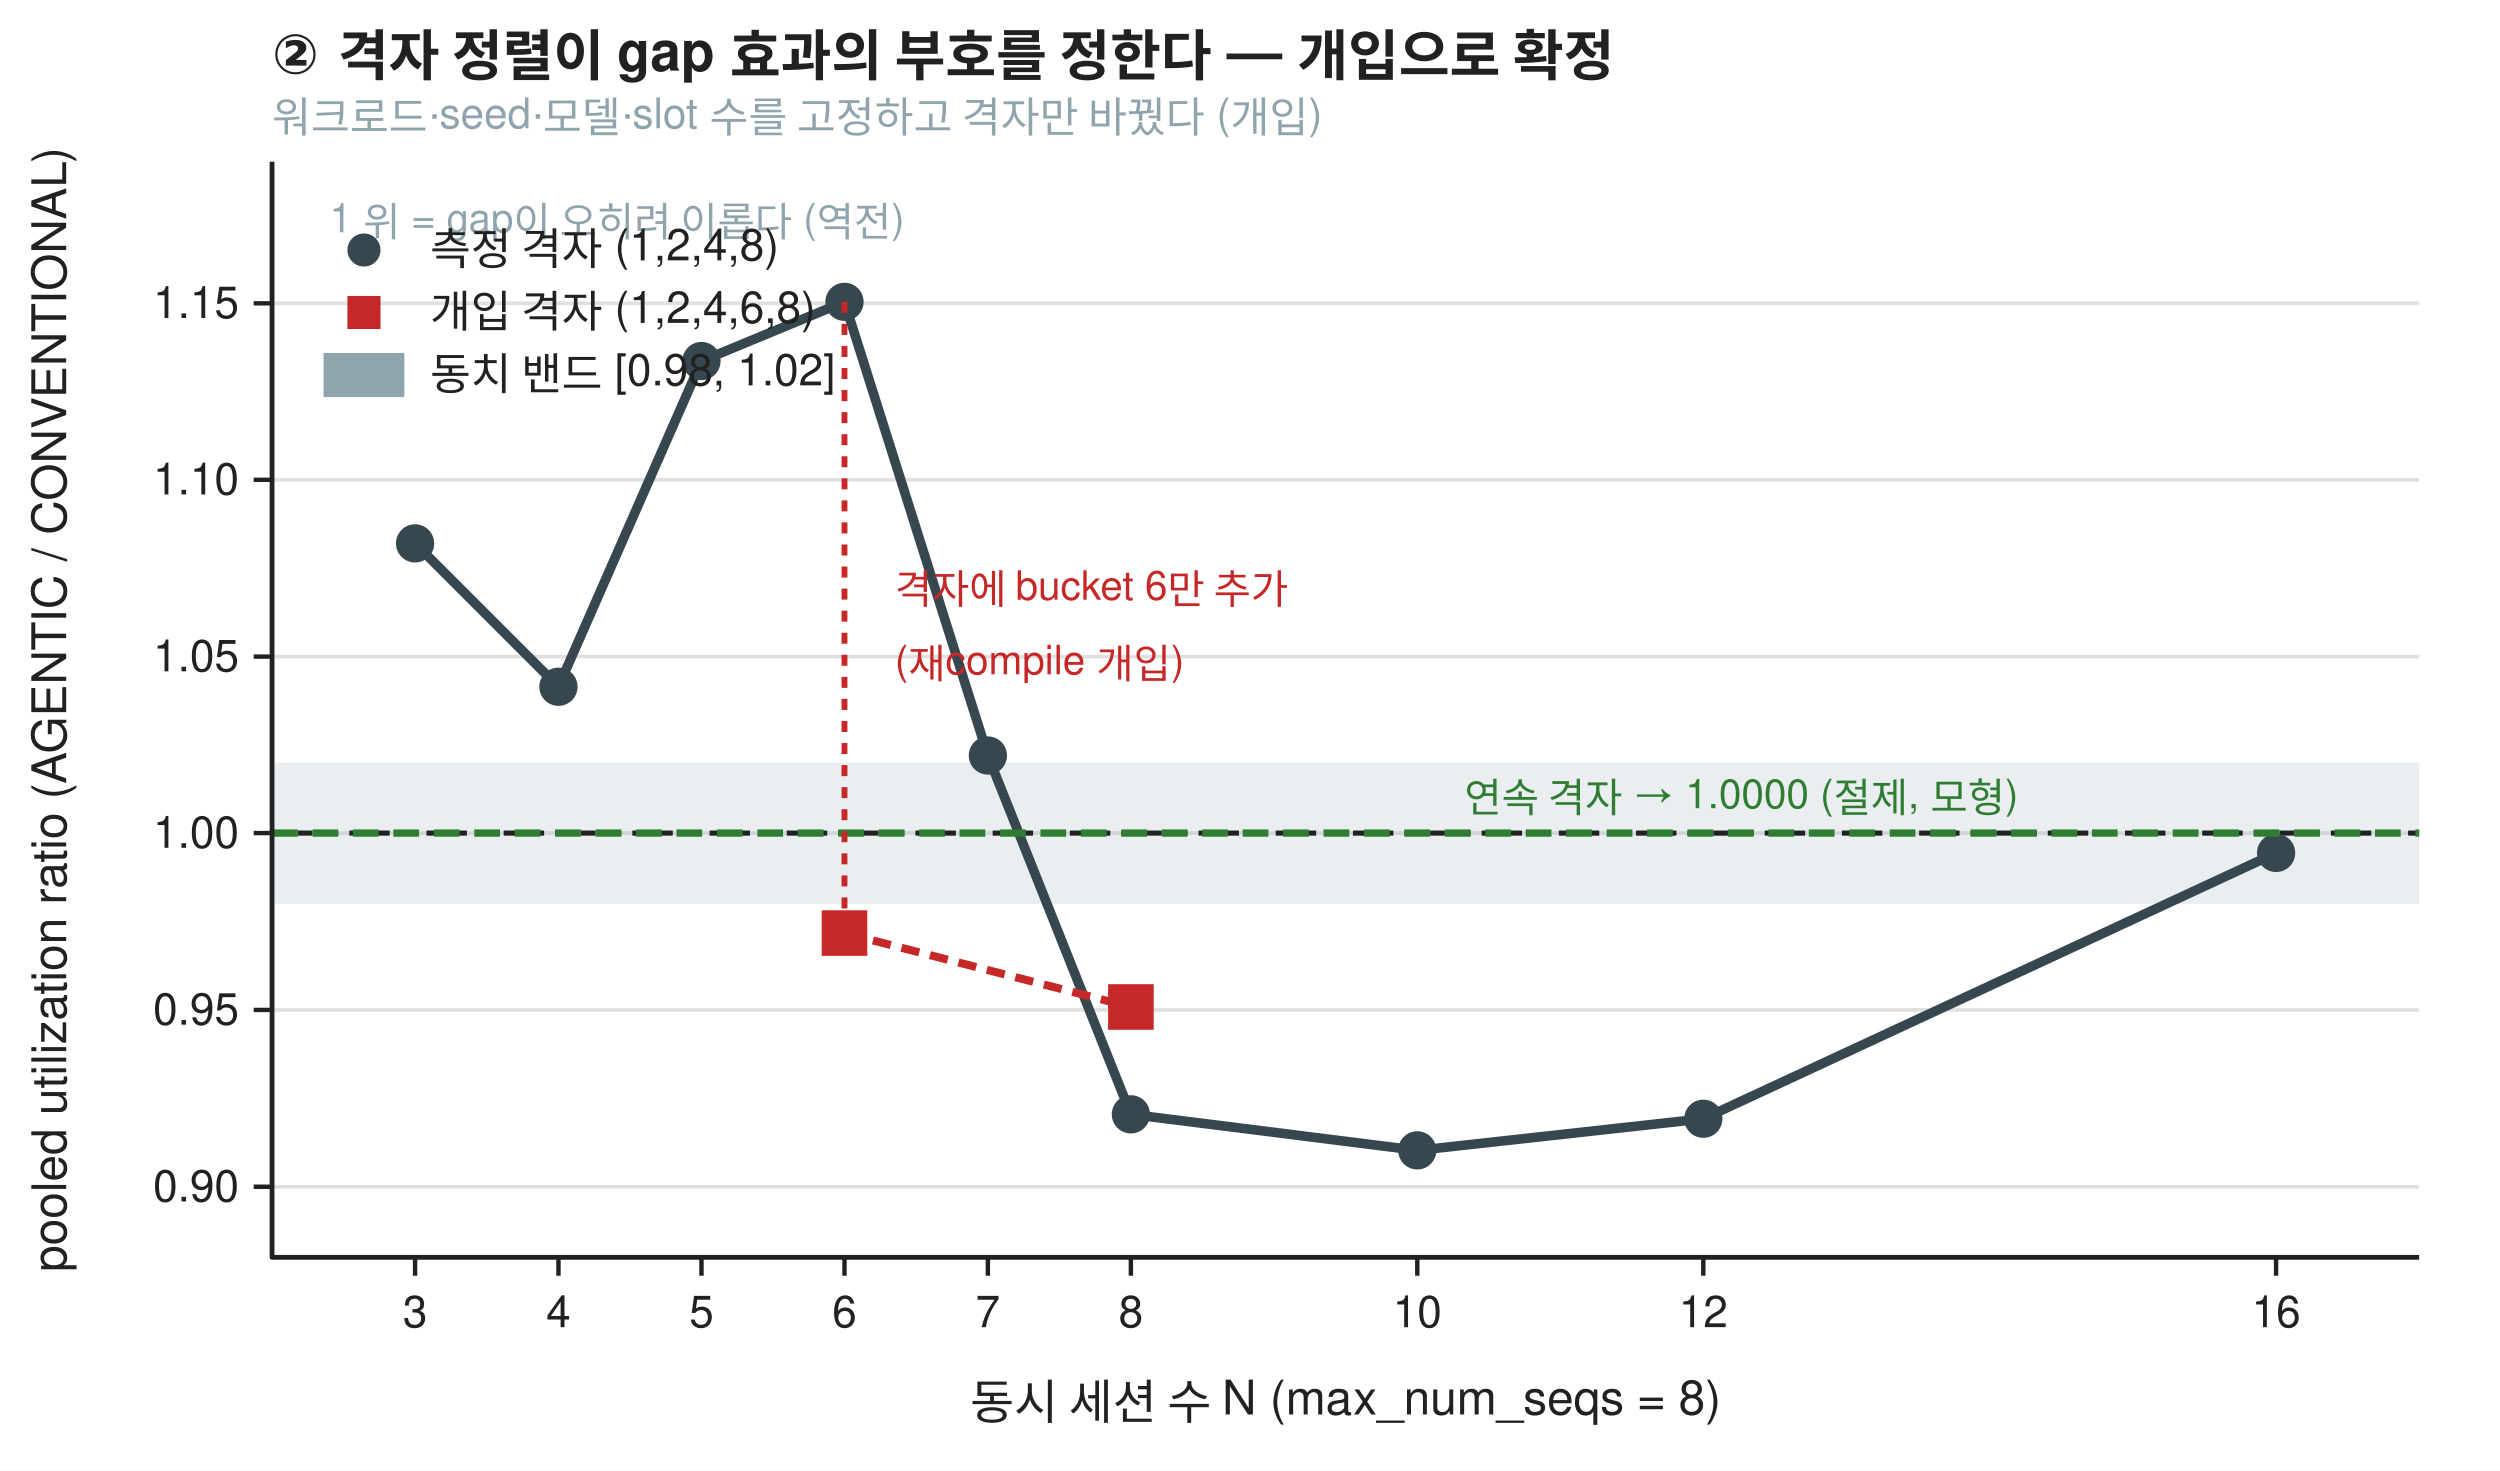
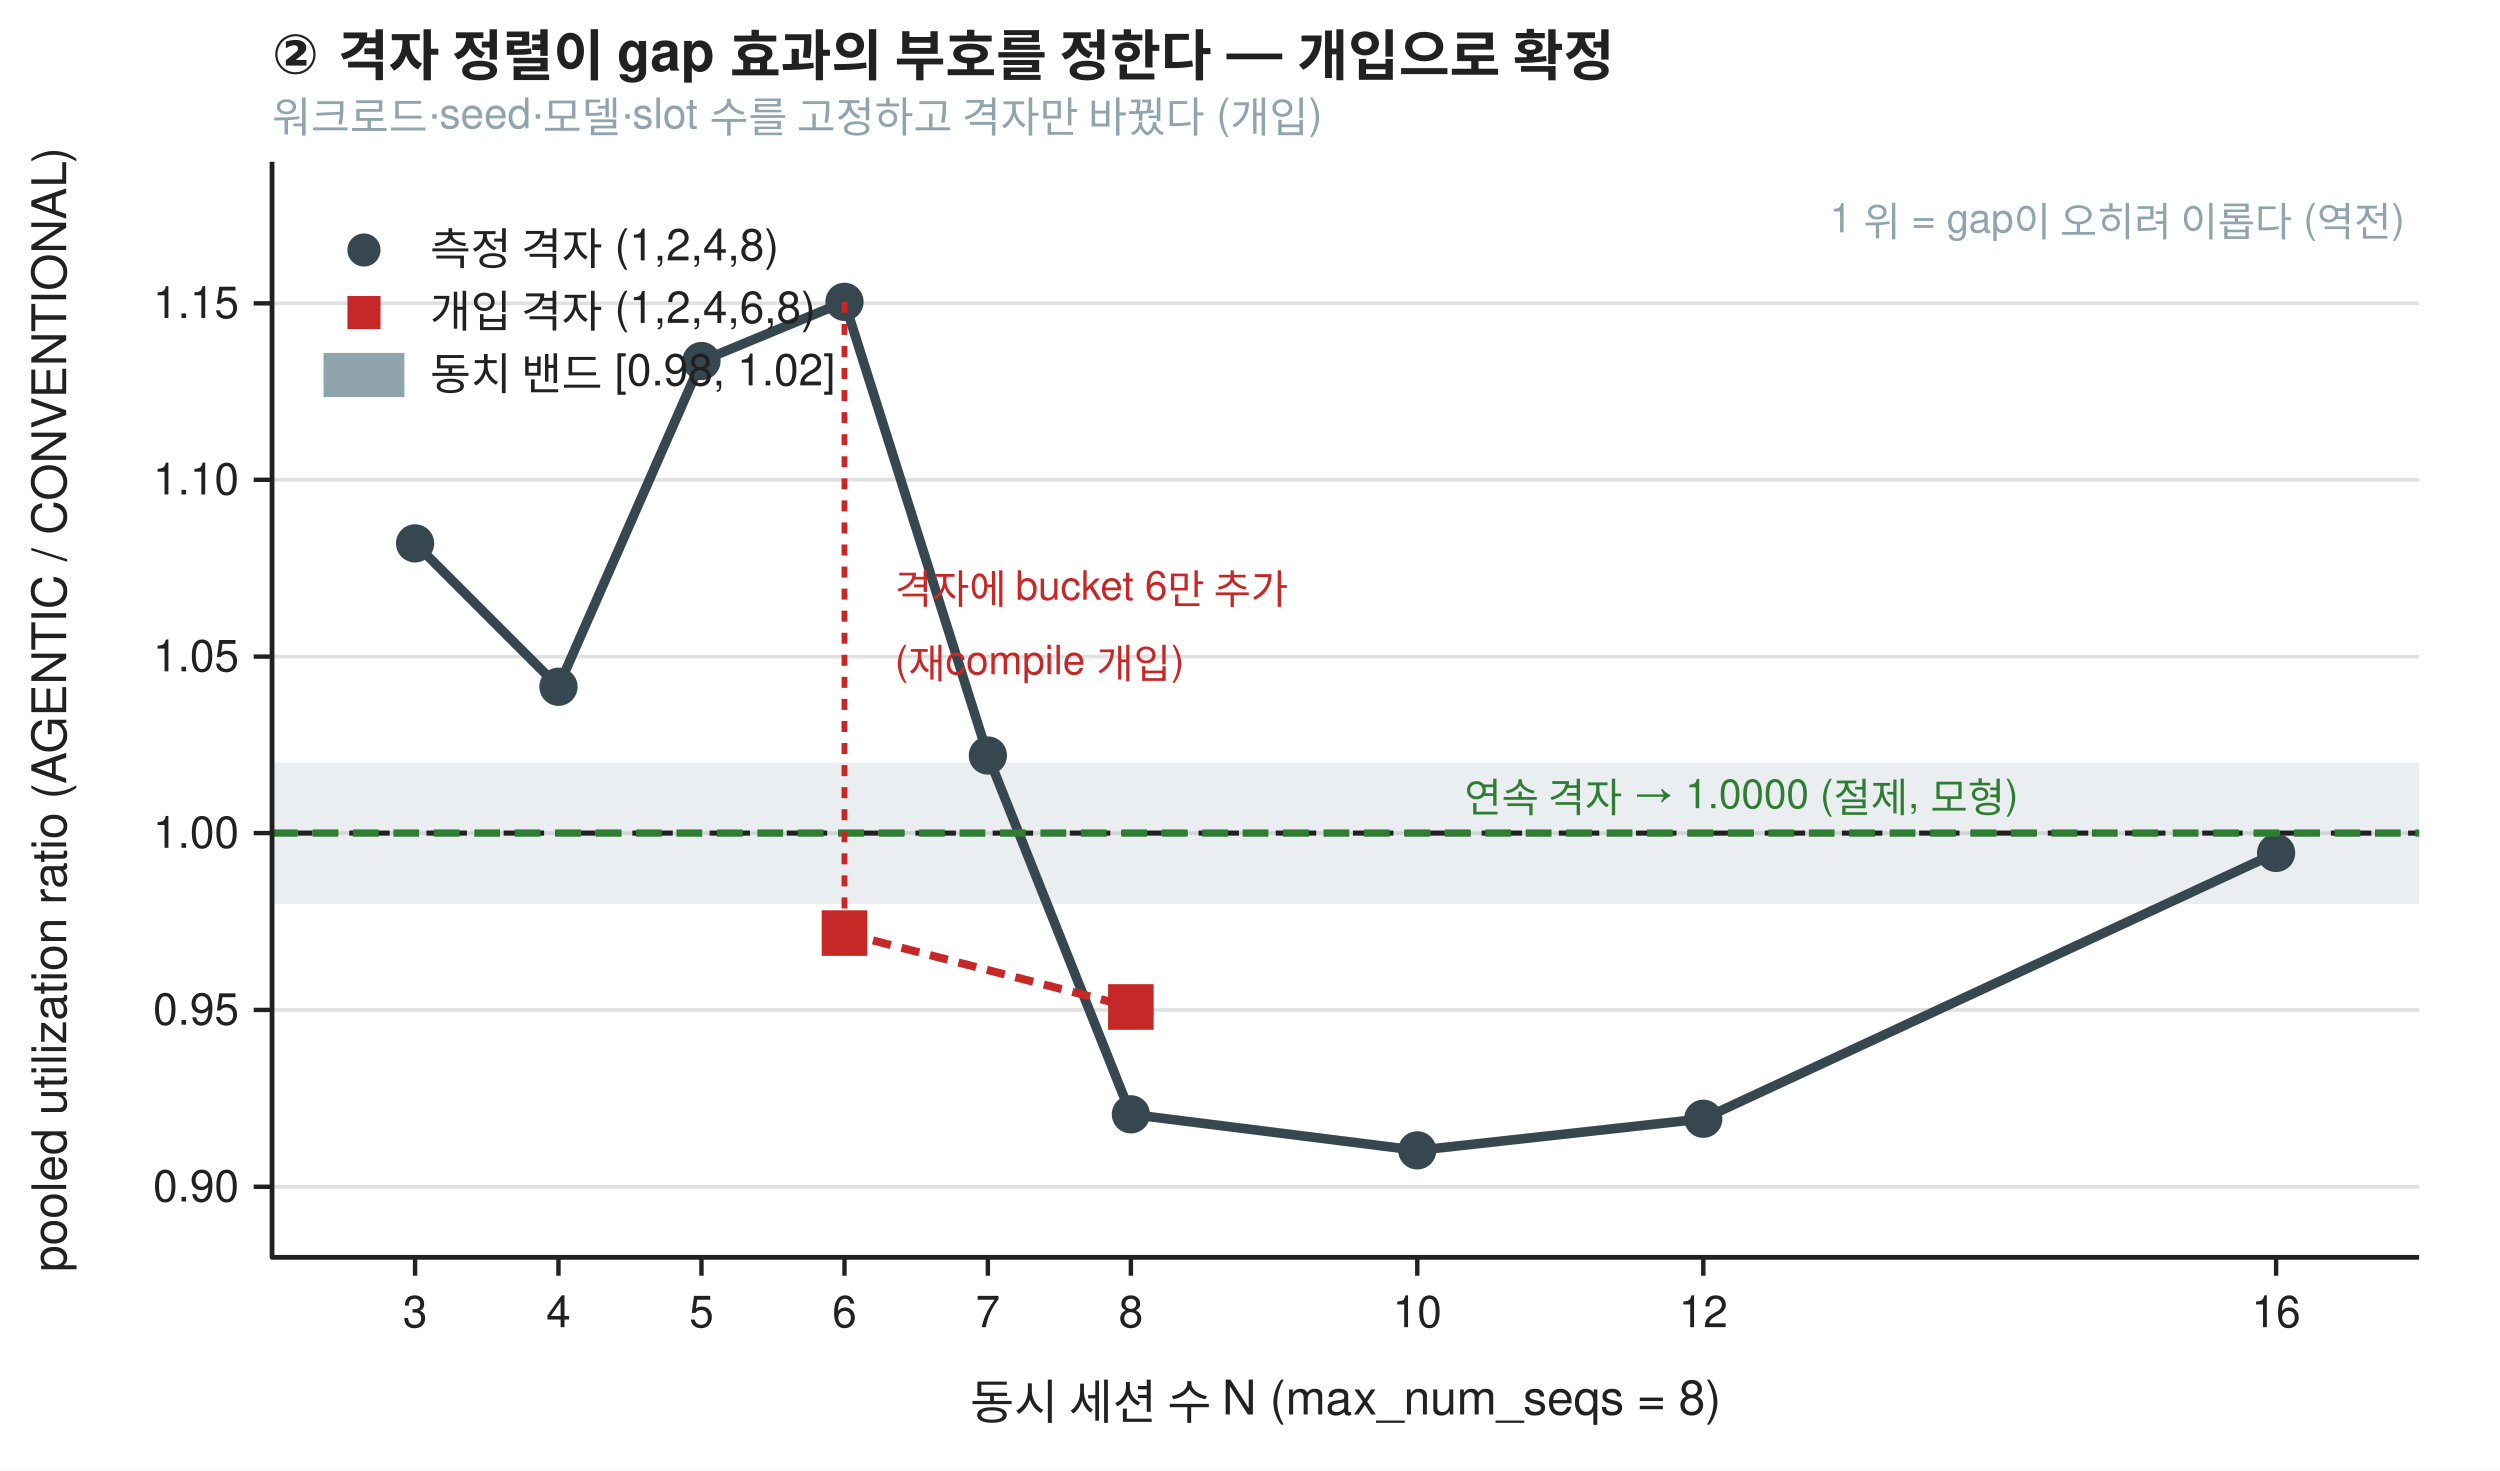
<svg xmlns="http://www.w3.org/2000/svg" width="680" height="400" viewBox="0 0 680 400">
  <rect width="680" height="400" fill="#ffffff" />
  <path d="M74.0,322.8 L658.0,322.8" fill="none" stroke="#e0e0e0" stroke-width="1" stroke-opacity="1.0" stroke-linejoin="round" />
  <path d="M74.0,274.7 L658.0,274.7" fill="none" stroke="#e0e0e0" stroke-width="1" stroke-opacity="1.0" stroke-linejoin="round" />
  <path d="M74.0,226.6 L658.0,226.6" fill="none" stroke="#e0e0e0" stroke-width="1" stroke-opacity="1.0" stroke-linejoin="round" />
  <path d="M74.0,178.6 L658.0,178.6" fill="none" stroke="#e0e0e0" stroke-width="1" stroke-opacity="1.0" stroke-linejoin="round" />
  <path d="M74.0,130.5 L658.0,130.5" fill="none" stroke="#e0e0e0" stroke-width="1" stroke-opacity="1.0" stroke-linejoin="round" />
  <path d="M74.0,82.5 L658.0,82.5" fill="none" stroke="#e0e0e0" stroke-width="1" stroke-opacity="1.0" stroke-linejoin="round" />
  <rect x="74.0" y="207.4" width="584.0" height="38.5" fill="#90a4ae" fill-opacity="0.18" />
  <path d="M74.0,226.6 L658.0,226.6" fill="none" stroke="#212121" stroke-width="1.4" stroke-opacity="1.0" stroke-linejoin="round" stroke-dasharray="4 3" />
  <path d="M112.9,147.8 L151.9,186.8 L190.8,98.2 L229.7,82.1 L268.7,205.5 L307.6,303.1 L385.5,312.9 L463.3,304.3 L619.1,232.0" fill="none" stroke="#37474f" stroke-width="2.6" stroke-opacity="1.0" stroke-linejoin="round" />
  <circle cx="112.9" cy="147.8" r="4.5" fill="#37474f" stroke="#37474f" stroke-width="1.4" />
  <circle cx="151.9" cy="186.8" r="4.5" fill="#37474f" stroke="#37474f" stroke-width="1.4" />
  <circle cx="190.8" cy="98.2" r="4.5" fill="#37474f" stroke="#37474f" stroke-width="1.4" />
  <circle cx="229.7" cy="82.1" r="4.5" fill="#37474f" stroke="#37474f" stroke-width="1.4" />
  <circle cx="268.7" cy="205.5" r="4.5" fill="#37474f" stroke="#37474f" stroke-width="1.4" />
  <circle cx="307.6" cy="303.1" r="4.5" fill="#37474f" stroke="#37474f" stroke-width="1.4" />
  <circle cx="385.5" cy="312.9" r="4.5" fill="#37474f" stroke="#37474f" stroke-width="1.4" />
  <circle cx="463.3" cy="304.3" r="4.5" fill="#37474f" stroke="#37474f" stroke-width="1.4" />
  <circle cx="619.1" cy="232.0" r="4.5" fill="#37474f" stroke="#37474f" stroke-width="1.4" />
  <path d="M74.0,226.6 L658.0,226.6" fill="none" stroke="#2e7d32" stroke-width="2.0" stroke-opacity="1.0" stroke-linejoin="round" stroke-dasharray="7 4" />
  <text x="549.0" y="220.9" font-size="11" text-anchor="end" fill="#2e7d32" font-weight="normal" font-family="Helvetica,Arial,sans-serif">연속 격자 → 1.0000 (절제, 모형)</text>
  <rect x="224.2" y="248.3" width="11.0" height="11.0" fill="#c62828" fill-opacity="1.0" stroke="#c62828" stroke-width="1.4" />
  <rect x="302.1" y="268.4" width="11.0" height="11.0" fill="#c62828" fill-opacity="1.0" stroke="#c62828" stroke-width="1.4" />
  <path d="M229.7,253.8 L307.6,273.9" fill="none" stroke="#c62828" stroke-width="2.2" stroke-opacity="1.0" stroke-linejoin="round" stroke-dasharray="5 3" />
  <path d="M229.7,82.1 L229.7,253.8" fill="none" stroke="#c62828" stroke-width="1.6" stroke-opacity="1.0" stroke-linejoin="round" stroke-dasharray="3 3" />
  <text x="243.4" y="164.2" font-size="11" text-anchor="start" fill="#c62828" font-weight="normal" font-family="Helvetica,Arial,sans-serif">격자에 bucket 6만 추가</text>
  <text x="243.4" y="183.4" font-size="11" text-anchor="start" fill="#c62828" font-weight="normal" font-family="Helvetica,Arial,sans-serif">(재compile 개입)</text>
-   <text x="89.6" y="63.2" font-size="11" text-anchor="start" fill="#90a4ae" font-weight="normal" font-family="Helvetica,Arial,sans-serif">1 위 = gap이 오히려 이롭다 (역전)</text>
+   <text x="654.1" y="63.2" font-size="11" text-anchor="end" fill="#90a4ae" font-weight="normal" font-family="Helvetica,Arial,sans-serif">1 위 = gap이 오히려 이롭다 (역전)</text>
  <path d="M74.0,44.0 L74.0,342.0 L658.0,342.0" fill="none" stroke="#212121" stroke-width="1.3" stroke-opacity="1.0" stroke-linejoin="round" />
  <path d="M112.9,342.0 L112.9,347.0" fill="none" stroke="#212121" stroke-width="1.2" stroke-opacity="1.0" stroke-linejoin="round" />
  <text x="112.9" y="361.0" font-size="12" text-anchor="middle" fill="#212121" font-weight="normal" font-family="Helvetica,Arial,sans-serif">3</text>
  <path d="M151.9,342.0 L151.9,347.0" fill="none" stroke="#212121" stroke-width="1.2" stroke-opacity="1.0" stroke-linejoin="round" />
  <text x="151.9" y="361.0" font-size="12" text-anchor="middle" fill="#212121" font-weight="normal" font-family="Helvetica,Arial,sans-serif">4</text>
  <path d="M190.8,342.0 L190.8,347.0" fill="none" stroke="#212121" stroke-width="1.2" stroke-opacity="1.0" stroke-linejoin="round" />
  <text x="190.8" y="361.0" font-size="12" text-anchor="middle" fill="#212121" font-weight="normal" font-family="Helvetica,Arial,sans-serif">5</text>
  <path d="M229.7,342.0 L229.7,347.0" fill="none" stroke="#212121" stroke-width="1.2" stroke-opacity="1.0" stroke-linejoin="round" />
  <text x="229.7" y="361.0" font-size="12" text-anchor="middle" fill="#212121" font-weight="normal" font-family="Helvetica,Arial,sans-serif">6</text>
  <path d="M268.7,342.0 L268.7,347.0" fill="none" stroke="#212121" stroke-width="1.2" stroke-opacity="1.0" stroke-linejoin="round" />
  <text x="268.7" y="361.0" font-size="12" text-anchor="middle" fill="#212121" font-weight="normal" font-family="Helvetica,Arial,sans-serif">7</text>
  <path d="M307.6,342.0 L307.6,347.0" fill="none" stroke="#212121" stroke-width="1.2" stroke-opacity="1.0" stroke-linejoin="round" />
  <text x="307.6" y="361.0" font-size="12" text-anchor="middle" fill="#212121" font-weight="normal" font-family="Helvetica,Arial,sans-serif">8</text>
  <path d="M385.5,342.0 L385.5,347.0" fill="none" stroke="#212121" stroke-width="1.2" stroke-opacity="1.0" stroke-linejoin="round" />
  <text x="385.5" y="361.0" font-size="12" text-anchor="middle" fill="#212121" font-weight="normal" font-family="Helvetica,Arial,sans-serif">10</text>
  <path d="M463.3,342.0 L463.3,347.0" fill="none" stroke="#212121" stroke-width="1.2" stroke-opacity="1.0" stroke-linejoin="round" />
  <text x="463.3" y="361.0" font-size="12" text-anchor="middle" fill="#212121" font-weight="normal" font-family="Helvetica,Arial,sans-serif">12</text>
  <path d="M619.1,342.0 L619.1,347.0" fill="none" stroke="#212121" stroke-width="1.2" stroke-opacity="1.0" stroke-linejoin="round" />
  <text x="619.1" y="361.0" font-size="12" text-anchor="middle" fill="#212121" font-weight="normal" font-family="Helvetica,Arial,sans-serif">16</text>
  <path d="M69.0,322.8 L74.0,322.8" fill="none" stroke="#212121" stroke-width="1.2" stroke-opacity="1.0" stroke-linejoin="round" />
  <text x="65.0" y="326.8" font-size="12" text-anchor="end" fill="#212121" font-weight="normal" font-family="Helvetica,Arial,sans-serif">0.90</text>
  <path d="M69.0,274.7 L74.0,274.7" fill="none" stroke="#212121" stroke-width="1.2" stroke-opacity="1.0" stroke-linejoin="round" />
  <text x="65.0" y="278.7" font-size="12" text-anchor="end" fill="#212121" font-weight="normal" font-family="Helvetica,Arial,sans-serif">0.95</text>
  <path d="M69.0,226.6 L74.0,226.6" fill="none" stroke="#212121" stroke-width="1.2" stroke-opacity="1.0" stroke-linejoin="round" />
  <text x="65.0" y="230.6" font-size="12" text-anchor="end" fill="#212121" font-weight="normal" font-family="Helvetica,Arial,sans-serif">1.00</text>
  <path d="M69.0,178.6 L74.0,178.6" fill="none" stroke="#212121" stroke-width="1.2" stroke-opacity="1.0" stroke-linejoin="round" />
  <text x="65.0" y="182.6" font-size="12" text-anchor="end" fill="#212121" font-weight="normal" font-family="Helvetica,Arial,sans-serif">1.05</text>
  <path d="M69.0,130.5 L74.0,130.5" fill="none" stroke="#212121" stroke-width="1.2" stroke-opacity="1.0" stroke-linejoin="round" />
  <text x="65.0" y="134.5" font-size="12" text-anchor="end" fill="#212121" font-weight="normal" font-family="Helvetica,Arial,sans-serif">1.10</text>
  <path d="M69.0,82.5 L74.0,82.5" fill="none" stroke="#212121" stroke-width="1.2" stroke-opacity="1.0" stroke-linejoin="round" />
  <text x="65.0" y="86.5" font-size="12" text-anchor="end" fill="#212121" font-weight="normal" font-family="Helvetica,Arial,sans-serif">1.15</text>
  <text x="366.0" y="386.0" font-size="13" text-anchor="middle" fill="#212121" font-weight="normal" font-family="Helvetica,Arial,sans-serif">동시 세션 수 N   (max_num_seqs = 8)</text>
  <text x="18.0" y="193.0" font-size="13" text-anchor="middle" fill="#212121" font-weight="normal" font-family="Helvetica,Arial,sans-serif" transform="rotate(-90 18.0 193.0)">pooled utilization ratio (AGENTIC / CONVENTIONAL)</text>
  <text x="74.0" y="20.0" font-size="15" text-anchor="start" fill="#212121" font-weight="bold" font-family="Helvetica,Arial,sans-serif">② 격자 정렬이 gap 효과의 부호를 정한다 — 개입으로 확정</text>
  <text x="74.0" y="36.0" font-size="11.5" text-anchor="start" fill="#90a4ae" font-weight="normal" font-family="Helvetica,Arial,sans-serif">워크로드·seed·모델·slot 수를 고정하고 격자만 바꿨다 (개입)</text>
  <circle cx="99.0" cy="68.0" r="4.5" fill="#37474f" stroke="#37474f" stroke-width="0" />
  <text x="117.0" y="72.0" font-size="12" text-anchor="start" fill="#212121" font-weight="normal" font-family="Helvetica,Arial,sans-serif">측정 격자 (1,2,4,8)</text>
  <rect x="94.5" y="80.5" width="9.0" height="9.0" fill="#c62828" fill-opacity="1.0" />
  <text x="117.0" y="89.0" font-size="12" text-anchor="start" fill="#212121" font-weight="normal" font-family="Helvetica,Arial,sans-serif">개입 격자 (1,2,4,6,8)</text>
  <rect x="88.0" y="96.0" width="22.0" height="12.0" fill="#90a4ae" fill-opacity="1.0" />
  <text x="117.0" y="106.0" font-size="12" text-anchor="start" fill="#212121" font-weight="normal" font-family="Helvetica,Arial,sans-serif">동치 밴드 [0.98, 1.02]</text>
</svg>
